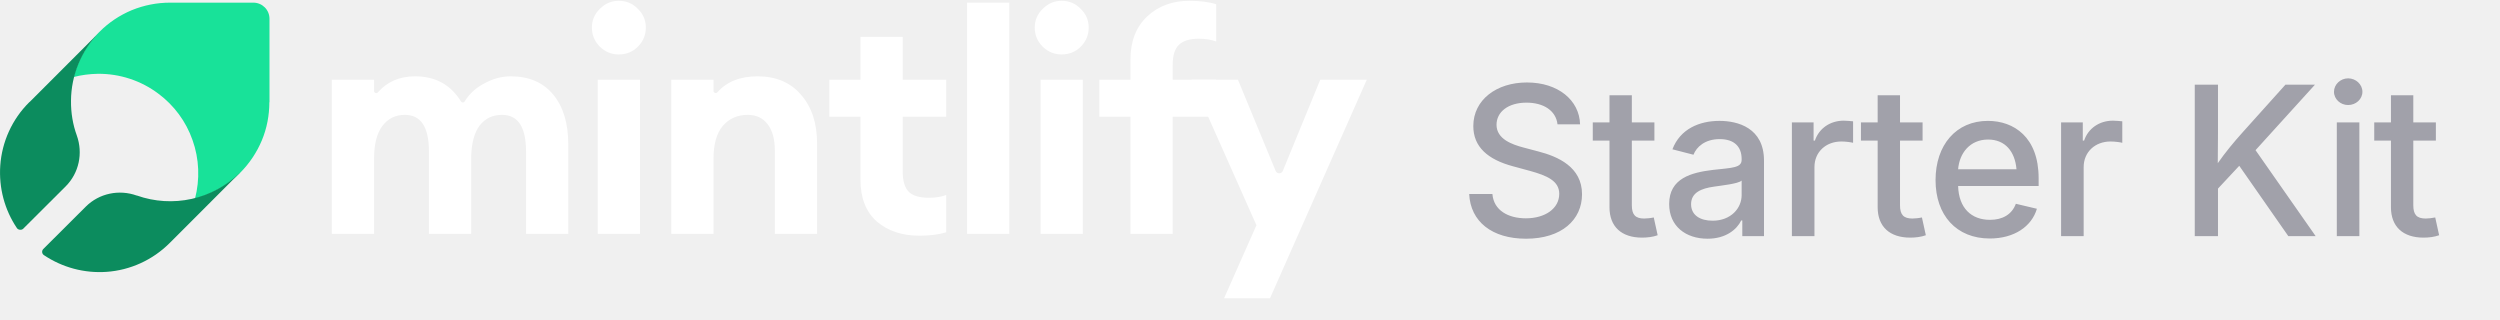
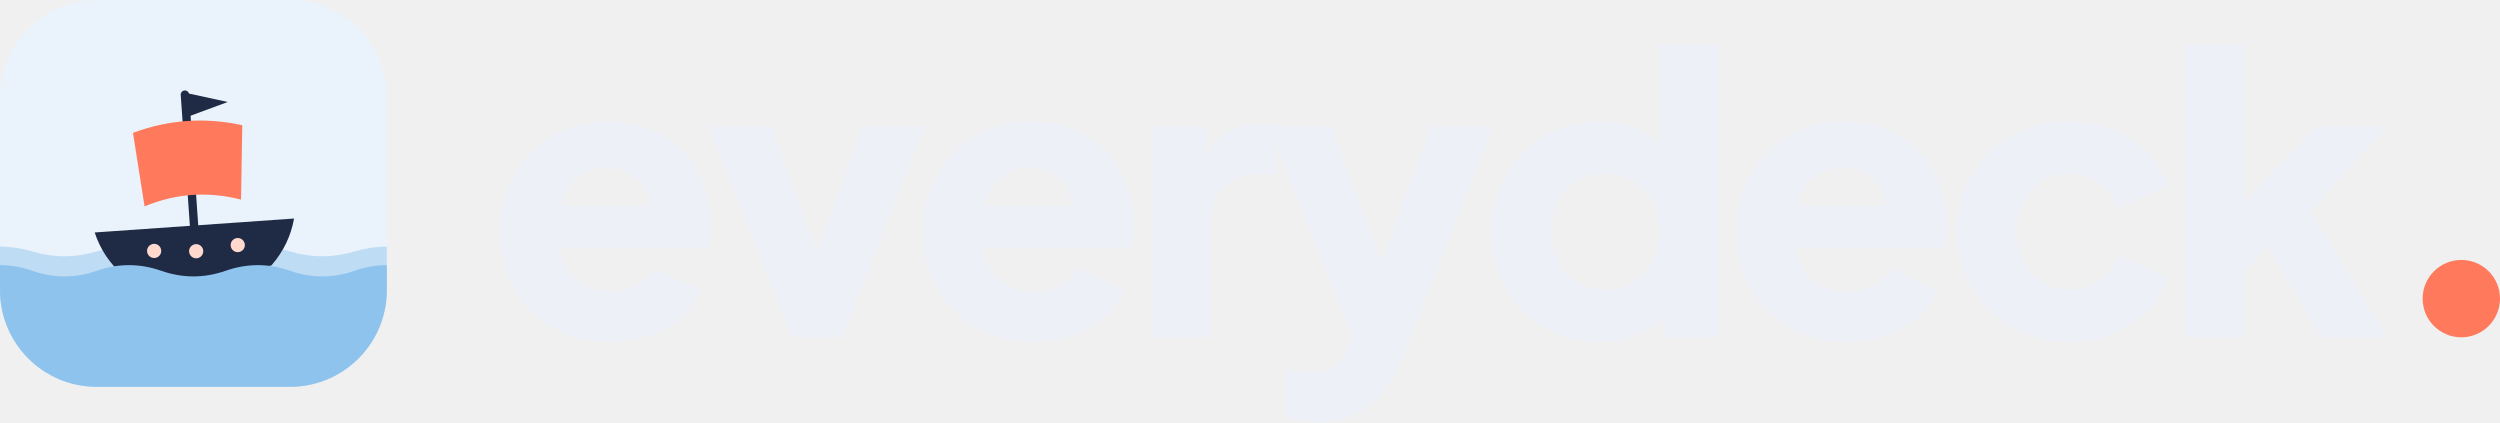
- <svg xmlns="http://www.w3.org/2000/svg" width="180" height="23" viewBox="0 0 180 23" fill="none">
-   <path d="M91.44 21.476H88.133L90.464 16.216L85.802 5.74H89.132L91.847 12.307C91.943 12.536 92.268 12.536 92.362 12.306L95.058 5.74H98.409L91.44 21.476Z" fill="white" />
-   <path d="M81.393 16.837V8.403H79.152V5.74H81.393V4.297C81.393 2.98 81.792 1.944 82.592 1.19C83.391 0.435 84.404 0.058 85.633 0.058C86.387 0.058 87.031 0.139 87.564 0.302V2.988C87.208 2.854 86.794 2.788 86.32 2.788C85.655 2.788 85.174 2.936 84.878 3.232C84.582 3.513 84.434 3.994 84.434 4.674V5.74H87.564V8.403H84.434V16.837H81.393Z" fill="white" />
-   <path d="M76.433 3.92C75.915 3.92 75.463 3.735 75.079 3.365C74.694 2.98 74.502 2.521 74.502 1.989C74.502 1.456 74.694 1.005 75.079 0.635C75.463 0.25 75.915 0.058 76.433 0.058C76.98 0.058 77.438 0.25 77.809 0.635C78.193 1.005 78.386 1.456 78.386 1.989C78.386 2.521 78.193 2.98 77.809 3.365C77.438 3.735 76.98 3.92 76.433 3.92ZM74.924 16.837V5.74H77.964V16.837H74.924Z" fill="white" />
-   <path d="M69.628 16.837V0.191H72.669V16.837H69.628Z" fill="white" />
-   <path d="M66.194 16.97C64.951 16.97 63.93 16.63 63.131 15.949C62.347 15.254 61.955 14.255 61.955 12.953V8.403H59.713V5.74H61.955V2.655H64.995V5.74H68.125V8.403H64.995V12.354C64.995 13.034 65.143 13.523 65.439 13.819C65.735 14.1 66.216 14.24 66.882 14.24C67.355 14.24 67.769 14.174 68.125 14.04V16.726C67.592 16.889 66.948 16.97 66.194 16.97Z" fill="white" />
-   <path d="M48.332 16.837V5.74H51.373V6.551C51.373 6.688 51.559 6.748 51.65 6.646C52.328 5.879 53.293 5.495 54.546 5.495C55.878 5.495 56.921 5.939 57.676 6.827C58.445 7.7 58.83 8.869 58.83 10.334V16.837H55.789V10.844C55.789 10.03 55.619 9.402 55.279 8.958C54.939 8.499 54.458 8.27 53.836 8.27C53.096 8.27 52.497 8.536 52.038 9.069C51.594 9.601 51.373 10.386 51.373 11.421V16.837H48.332Z" fill="white" />
-   <path d="M44.547 3.92C44.029 3.92 43.578 3.735 43.193 3.365C42.809 2.98 42.616 2.521 42.616 1.989C42.616 1.456 42.809 1.005 43.193 0.635C43.578 0.25 44.029 0.058 44.547 0.058C45.095 0.058 45.553 0.25 45.923 0.635C46.308 1.005 46.5 1.456 46.5 1.989C46.5 2.521 46.308 2.98 45.923 3.365C45.553 3.735 45.095 3.92 44.547 3.92ZM43.038 16.837V5.74H46.079V16.837H43.038Z" fill="white" />
-   <path d="M37.875 16.837V10.911C37.875 9.15 37.298 8.27 36.144 8.27C35.478 8.27 34.945 8.521 34.546 9.024C34.161 9.527 33.954 10.275 33.924 11.266V16.837H30.884V10.911C30.884 9.15 30.306 8.27 29.152 8.27C28.472 8.27 27.932 8.536 27.532 9.069C27.133 9.601 26.933 10.386 26.933 11.421V16.837H23.892V5.74H26.933V6.559C26.933 6.695 27.116 6.755 27.206 6.652C27.878 5.881 28.771 5.495 29.885 5.495C31.349 5.495 32.452 6.1 33.193 7.309C33.252 7.404 33.395 7.403 33.454 7.307C33.774 6.78 34.219 6.361 34.79 6.05C35.441 5.68 36.099 5.495 36.765 5.495C38.082 5.495 39.103 5.932 39.828 6.805C40.553 7.678 40.916 8.876 40.916 10.4V16.837H37.875Z" fill="white" />
-   <path d="M19.403 7.362V1.35C19.403 0.705 18.879 0.191 18.244 0.191H12.235C11.291 0.191 10.357 0.378 9.487 0.733C8.618 1.098 7.824 1.621 7.16 2.295L7.114 2.341C6.235 3.23 5.609 4.333 5.291 5.548C5.861 5.399 6.45 5.324 7.039 5.314C8.609 5.296 10.151 5.801 11.403 6.745C12.534 7.586 13.394 8.746 13.861 10.083C14.347 11.438 14.403 12.916 14.039 14.309C15.244 13.991 16.356 13.364 17.244 12.486L17.291 12.439C17.954 11.775 18.487 10.98 18.851 10.111C19.216 9.241 19.393 8.306 19.393 7.362H19.403Z" fill="#18E299" />
-   <path d="M5.112 7.26C5.121 5.416 5.857 3.646 7.151 2.324L2.151 7.326C2.133 7.344 2.114 7.354 2.095 7.372C0.876 8.583 0.14 10.204 0.019 11.918C-0.092 13.52 0.327 15.103 1.22 16.426C1.306 16.552 1.537 16.593 1.667 16.472L4.73 13.417C5.689 12.458 5.987 11.033 5.531 9.757C5.242 8.965 5.103 8.117 5.112 7.26Z" fill="#0C8C5E" />
-   <path d="M17.262 12.44C16.303 13.38 15.102 14.032 13.799 14.321C12.486 14.61 11.127 14.526 9.861 14.079C9.861 14.079 9.851 14.079 9.842 14.079C8.567 13.622 7.142 13.921 6.183 14.871L3.12 17.926C2.99 18.056 3.009 18.27 3.167 18.373C4.489 19.258 6.072 19.686 7.673 19.574C9.386 19.453 10.997 18.717 12.216 17.497L12.263 17.451L17.262 12.449V12.44Z" fill="#0C8C5E" />
-   <text x="105" y="17" font-family="Inter, ui-sans-serif, system-ui, -apple-system, sans-serif" font-size="15" font-weight="500" fill="#A1A1AA" letter-spacing="-0.01em">Starter Kit</text>
+ <svg xmlns="http://www.w3.org/2000/svg" viewBox="0 0 6463 1092" role="img" aria-label="everydeck">
+   <defs>
+     <clipPath id="ed-ic">
+       <rect width="120" height="120" rx="30" />
+     </clipPath>
+   </defs>
+   <g clip-path="url(#ed-ic)" transform="scale(8.3333)">
+     <rect width="120" height="120" fill="#EAF3FC" />
+     <path d="M-10 78 q10 -3 20 0 q10 3 20 0 q10 -3 20 0 q10 3 20 0 q10 -3 20 0 q10 3 20 0 q10 -3 20 0 q10 3 20 0 V130 H-10 Z" fill="#BFDCF5" />
+     <g transform="rotate(-4 60 80)">
+       <rect x="59.6" y="28" width="2.6" height="46" rx="1.3" fill="#1F2A44" />
+       <path d="M62 29 L74 32.5 L62 36 Z" fill="#1F2A44" />
+       <path d="M44 40 Q61 35 78 40 L76 63 Q61 58 46 63 Z" fill="#FF7A5C" />
+       <path d="M30 70 H92 Q90 78 84 84 Q61 89 38 84 Q32 78 30 70 Z" fill="#1F2A44" />
+       <circle cx="48" cy="77" r="2.2" fill="#FFD9CE" />
+       <circle cx="61" cy="78" r="2.2" fill="#FFD9CE" />
+       <circle cx="74" cy="77" r="2.2" fill="#FFD9CE" />
+     </g>
+     <path d="M-10 84 q10 -3.5 20 0 q10 3.5 20 0 q10 -3.5 20 0 q10 3.5 20 0 q10 -3.5 20 0 q10 3.5 20 0 q10 -3.5 20 0 q10 3.5 20 0 V130 H-10 Z" fill="#8EC3EE" />
+   </g>
+   <g fill="#EEF0F7" transform="translate(1260 872)">
+     <path d="M318 12Q231 12 167.0 -26.5Q103 -65 68.0 -130.0Q33 -195 33 -274Q33 -356 69.5 -420.0Q106 -484 168.0 -521.0Q230 -558 308 -558Q373 -558 423.0 -537.5Q473 -517 507.5 -480.0Q542 -443 560.0 -394.5Q578 -346 578 -289Q578 -273 576.5 -257.5Q575 -242 571 -231H189Q191 -210 199 -192Q214 -157 245.0 -137.5Q276 -118 320 -118Q360 -118 388.5 -134.0Q417 -150 433 -178L553 -121Q537 -81 502.5 -51.0Q468 -21 421.0 -4.5Q374 12 318 12ZM192 -341H419Q418 -354 414 -366Q403 -399 375.5 -418.5Q348 -438 308 -438Q269 -438 241.0 -419.0Q213 -400 199 -363Q195 -353 192 -341Z" />
+     <path d="M787.0 0 572.0 -546H734.0L852.0 -219L970.0 -546H1132.0L917.0 0Z" />
+     <path d="M1411.0 12Q1324.0 12 1260.0 -26.5Q1196.0 -65 1161.0 -130.0Q1126.0 -195 1126.0 -274Q1126.0 -356 1162.5 -420.0Q1199.0 -484 1261.0 -521.0Q1323.0 -558 1401.0 -558Q1466.0 -558 1516.0 -537.5Q1566.0 -517 1600.5 -480.0Q1635.0 -443 1653.0 -394.5Q1671.0 -346 1671.0 -289Q1671.0 -273 1669.5 -257.5Q1668.0 -242 1664.0 -231H1282.0Q1284.0 -210 1292.0 -192Q1307.0 -157 1338.0 -137.5Q1369.0 -118 1413.0 -118Q1453.0 -118 1481.5 -134.0Q1510.0 -150 1526.0 -178L1646.0 -121Q1630.0 -81 1595.5 -51.0Q1561.0 -21 1514.0 -4.5Q1467.0 12 1411.0 12ZM1285.0 -341H1512.0Q1511.0 -354 1507.0 -366Q1496.0 -399 1468.5 -418.5Q1441.0 -438 1401.0 -438Q1362.0 -438 1334.0 -419.0Q1306.0 -400 1292.0 -363Q1288.0 -353 1285.0 -341Z" />
+     <path d="M1719.0 0V-546H1859.0V-465Q1877.0 -509 1909.0 -528Q1950.0 -552 2007.0 -552H2039.0V-422H1992.0Q1937.0 -422 1903.0 -388.5Q1869.0 -355 1869.0 -294V0Z" />
+     <path d="M2150.0 220Q2126.0 220 2103.5 216.0Q2081.0 212 2064.0 203V80Q2078.0 84 2097.0 87.0Q2116.0 90 2132.0 90Q2176.0 90 2195.0 69.5Q2214.0 49 2226.0 23L2236.0 0L2021.0 -546H2182.0L2311.0 -195L2440.0 -546H2601.0L2367.0 51Q2345.0 107 2313.0 145.0Q2281.0 183 2240.5 201.5Q2200.0 220 2150.0 220Z" />
+     <path d="M2874.0 12Q2794.0 12 2731.0 -26.0Q2668.0 -64 2631.5 -129.0Q2595.0 -194 2595.0 -273Q2595.0 -353 2632.0 -417.5Q2669.0 -482 2732.0 -520.0Q2795.0 -558 2873.0 -558Q2933.0 -558 2980.0 -536Q3009.0 -521 3030.0 -500V-757H3180.0V0H3040.0V-52Q3015.0 -24 2978.0 -9Q2930.0 12 2874.0 12ZM2892.0 -123.0Q2933.0 -123 2964.0 -142.0Q2995.0 -161 3012.5 -195.0Q3030.0 -229 3030.0 -273.0Q3030.0 -317 3012.5 -351.0Q2995.0 -385 2964.0 -404.0Q2933.0 -423 2892.0 -423.0Q2851.0 -423 2818.5 -403.5Q2786.0 -384 2768.0 -350.5Q2750.0 -317 2750.0 -273.0Q2750.0 -229 2768.0 -195.0Q2786.0 -161 2818.5 -142.0Q2851.0 -123 2892.0 -123.0Z" />
+     <path d="M3513.0 12Q3426.0 12 3362.0 -26.5Q3298.0 -65 3263.0 -130.0Q3228.0 -195 3228.0 -274Q3228.0 -356 3264.5 -420.0Q3301.0 -484 3363.0 -521.0Q3425.0 -558 3503.0 -558Q3568.0 -558 3618.0 -537.5Q3668.0 -517 3702.5 -480.0Q3737.0 -443 3755.0 -394.5Q3773.0 -346 3773.0 -289Q3773.0 -273 3771.5 -257.5Q3770.0 -242 3766.0 -231H3384.0Q3386.0 -210 3394.0 -192Q3409.0 -157 3440.0 -137.5Q3471.0 -118 3515.0 -118Q3555.0 -118 3583.5 -134.0Q3612.0 -150 3628.0 -178L3748.0 -121Q3732.0 -81 3697.5 -51.0Q3663.0 -21 3616.0 -4.5Q3569.0 12 3513.0 12ZM3387.0 -341H3614.0Q3613.0 -354 3609.0 -366Q3598.0 -399 3570.5 -418.5Q3543.0 -438 3503.0 -438Q3464.0 -438 3436.0 -419.0Q3408.0 -400 3394.0 -363Q3390.0 -353 3387.0 -341Z" />
+     <path d="M4089.0 12Q4007.0 12 3941.5 -25.5Q3876.0 -63 3837.5 -128.0Q3799.0 -193 3799.0 -274Q3799.0 -355 3837.0 -419.5Q3875.0 -484 3941.0 -521.0Q4007.0 -558 4089.0 -558Q4150.0 -558 4202.0 -537.0Q4254.0 -516 4291.0 -478.5Q4328.0 -441 4344.0 -390L4214.0 -334Q4200.0 -375 4166.5 -399.0Q4133.0 -423 4089.0 -423Q4050.0 -423 4019.5 -404.0Q3989.0 -385 3971.5 -351.0Q3954.0 -317 3954.0 -273Q3954.0 -229 3971.5 -195.0Q3989.0 -161 4019.5 -142.0Q4050.0 -123 4089.0 -123Q4134.0 -123 4167.0 -147.0Q4200.0 -171 4214.0 -212L4344.0 -155Q4329.0 -107 4292.0 -69.0Q4255.0 -31 4203.0 -9.5Q4151.0 12 4089.0 12Z" />
+     <path d="M4392.0 0V-757H4542.0V-349L4727.0 -546H4912.0L4714.0 -326L4911.0 0H4741.0L4602.0 -233L4542.0 -167V0Z" />
+   </g>
+   <circle cx="6363" cy="772" r="100" fill="#FF7A5C" />
</svg>
